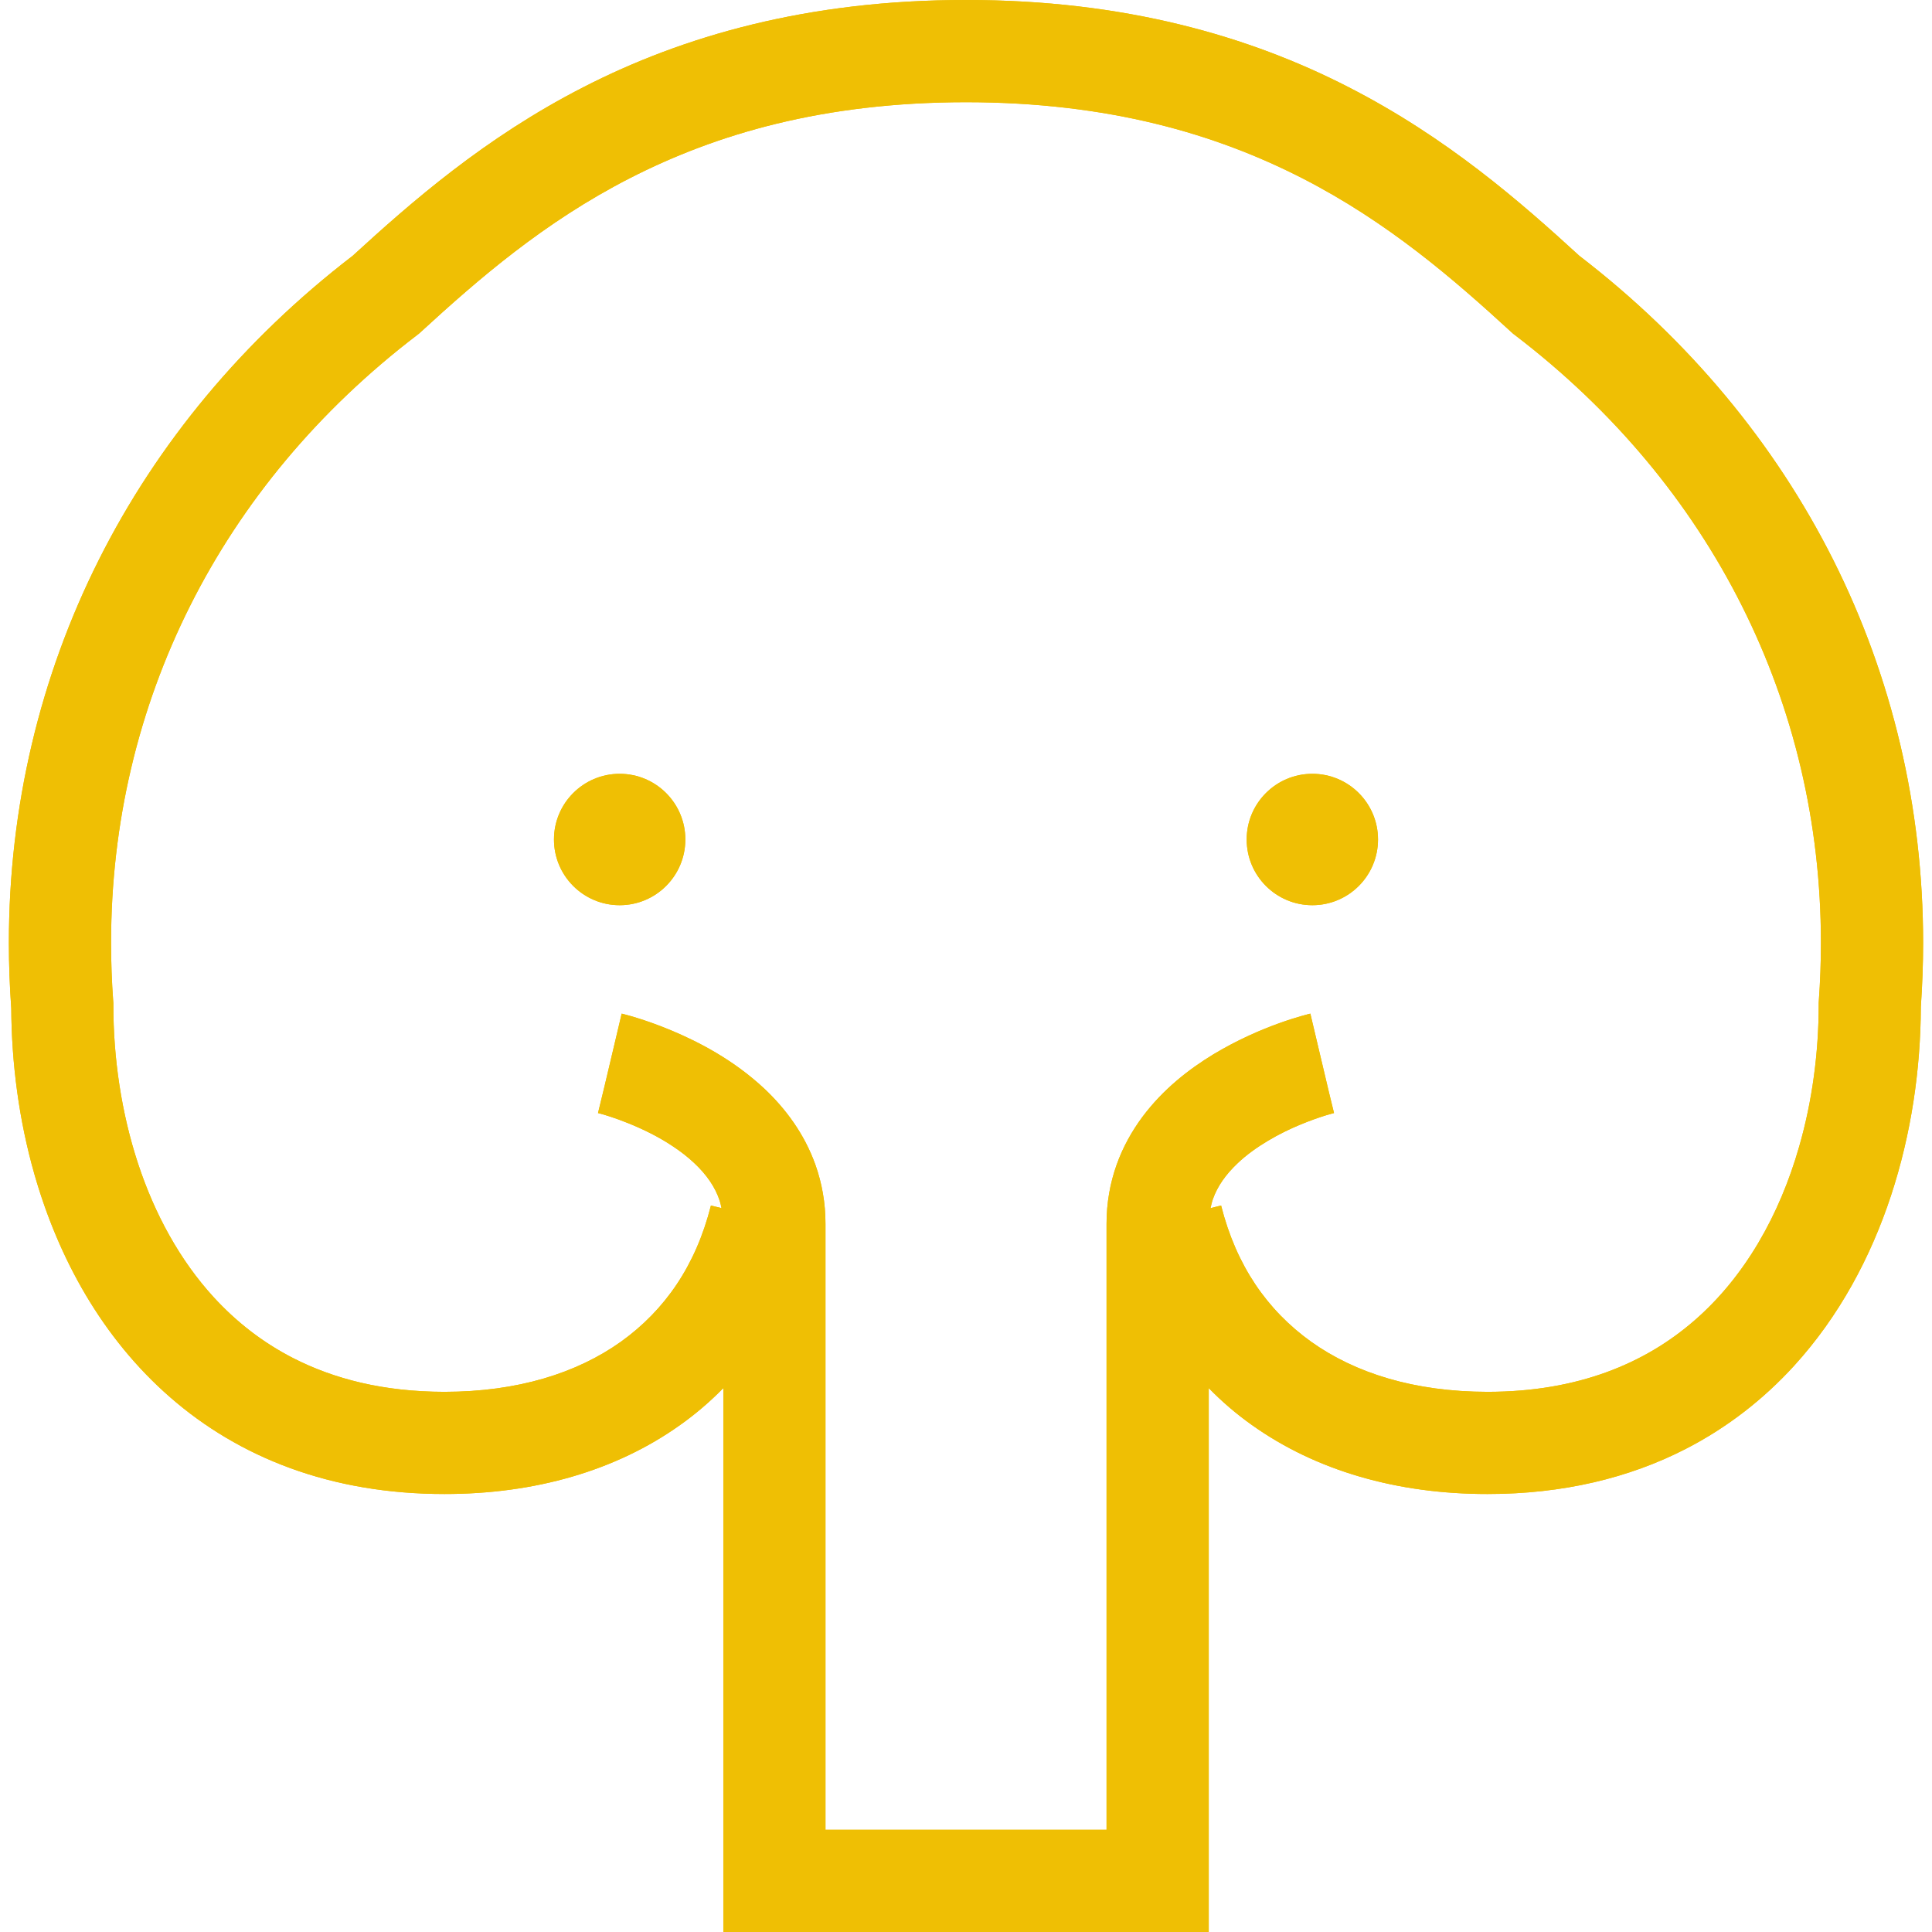
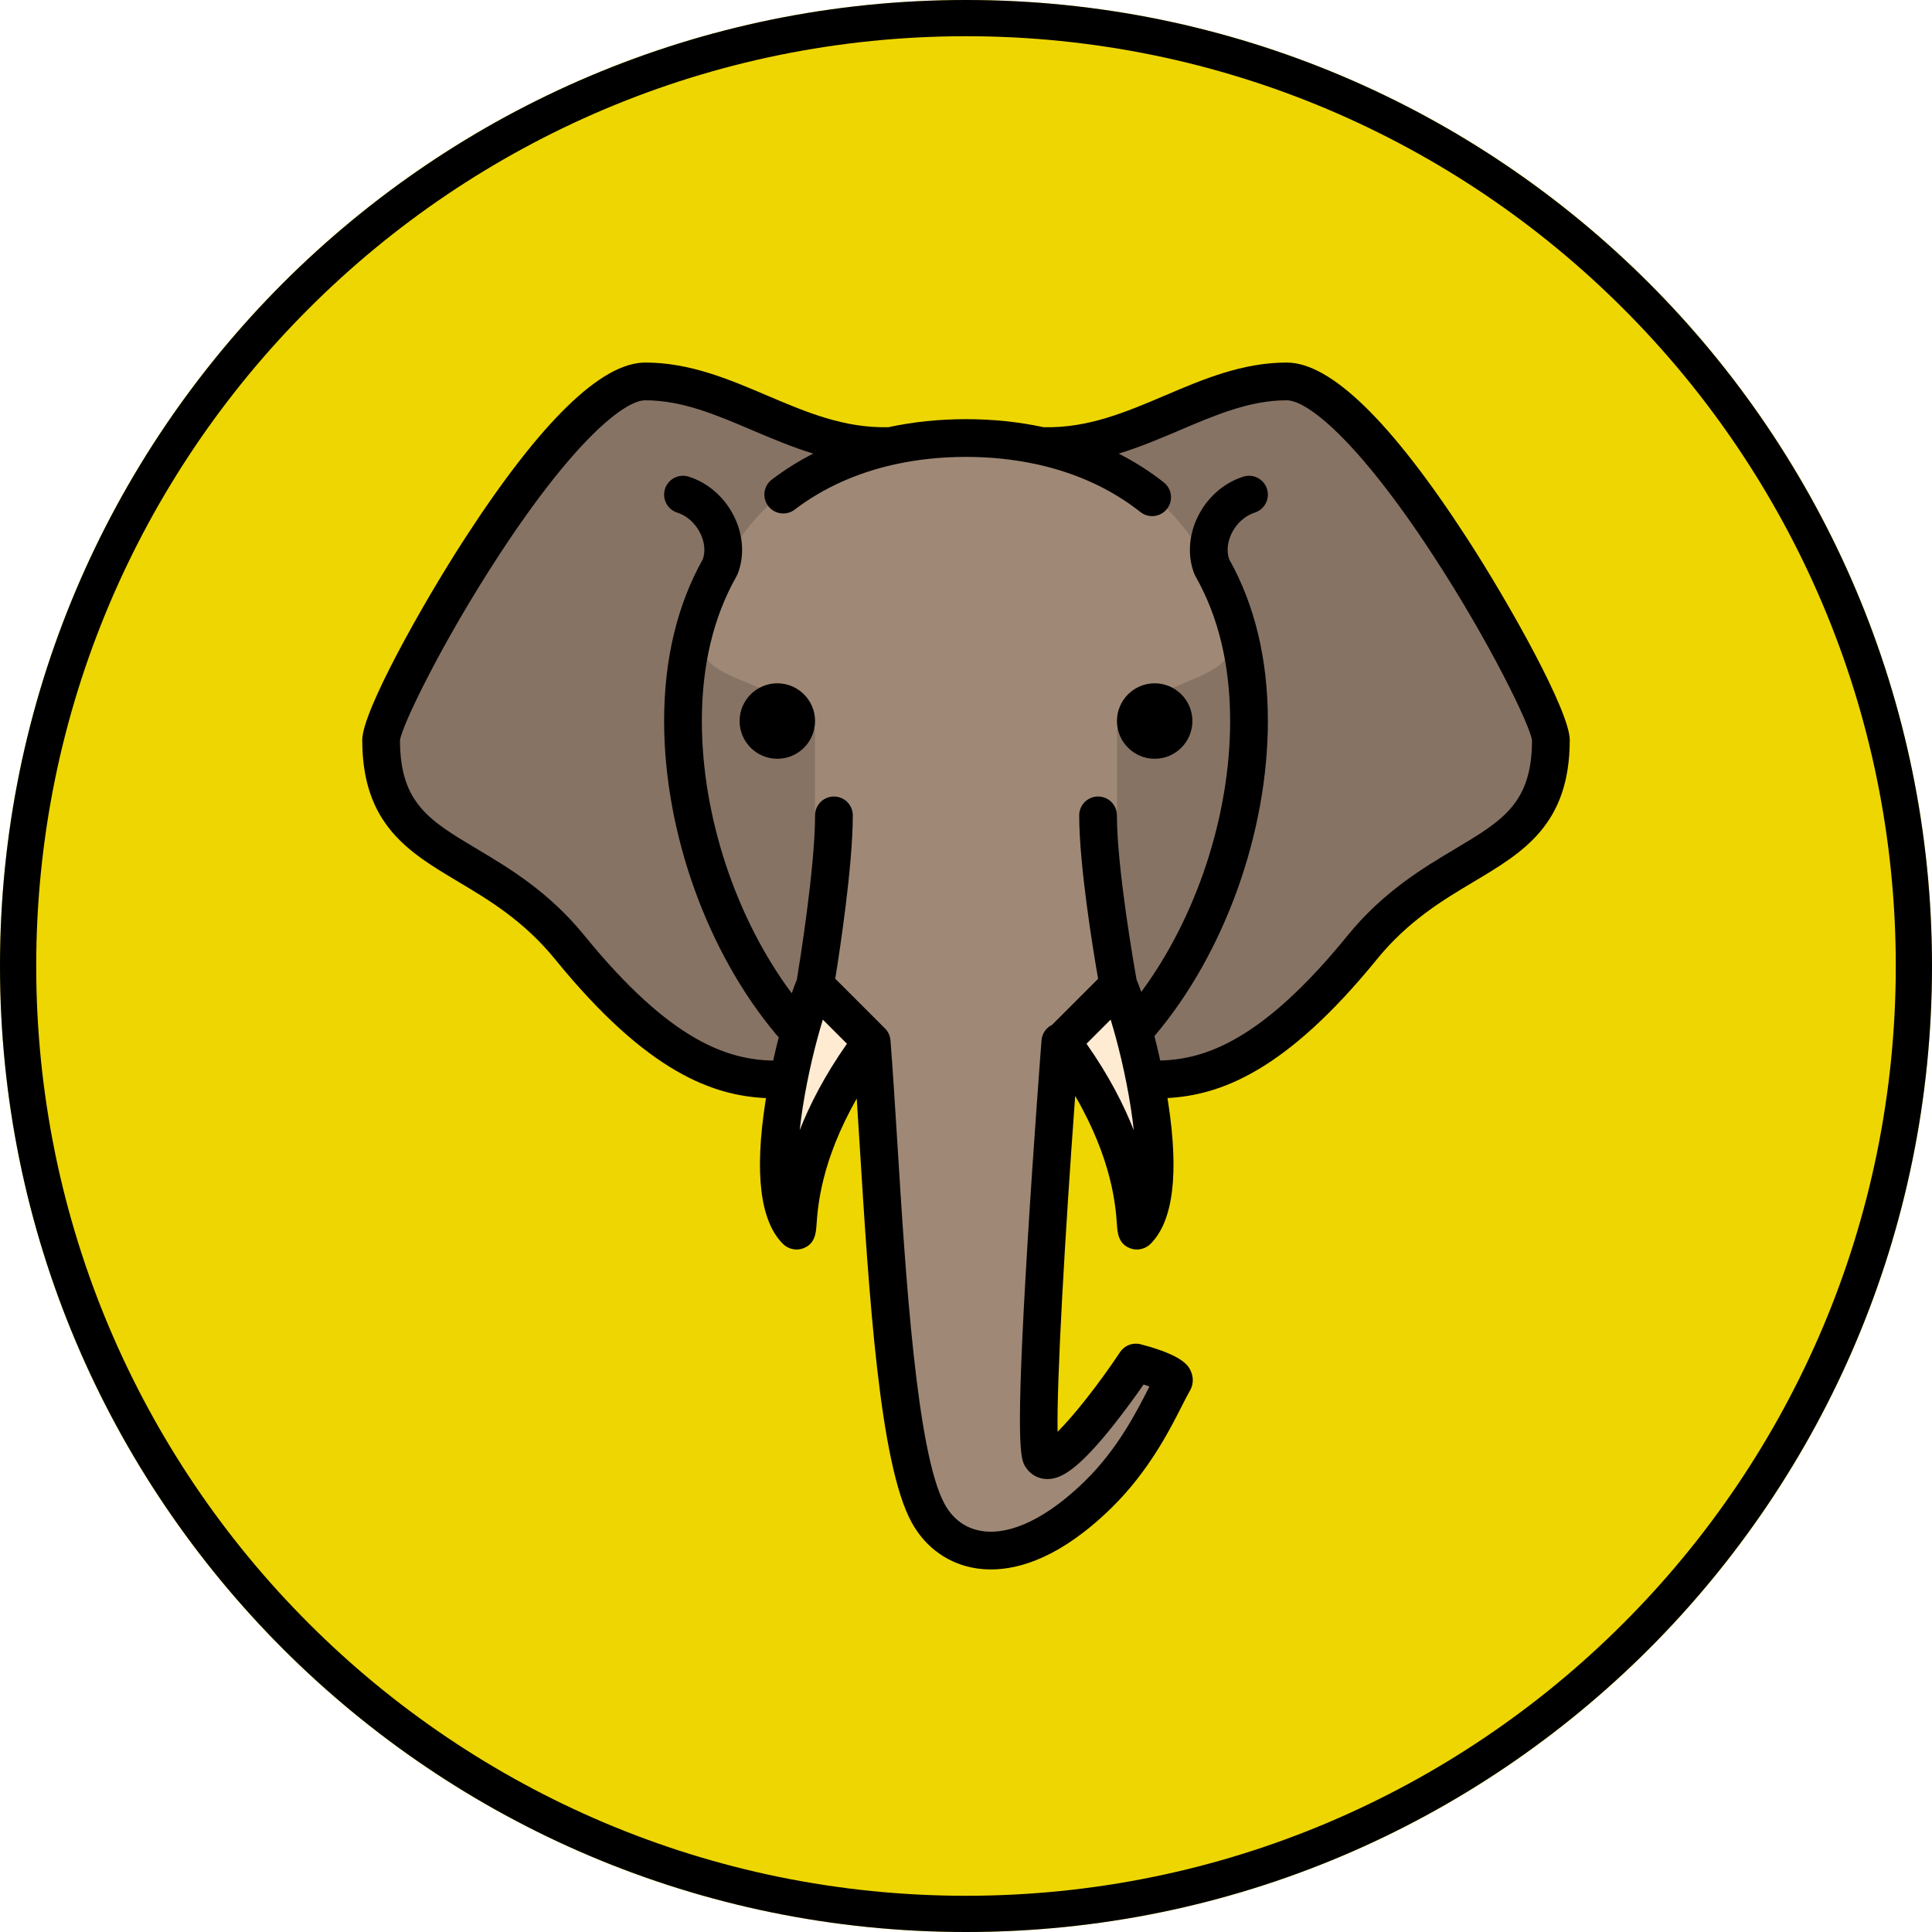
- <svg xmlns="http://www.w3.org/2000/svg" height="800px" width="800px" version="1.1" id="_x32_" viewBox="0 0 512 512" xml:space="preserve" fill="#000000">
-   <g id="SVGRepo_bgCarrier" stroke-width="0" />
-   <g id="SVGRepo_tracerCarrier" stroke-linecap="round" stroke-linejoin="round" stroke="" stroke-width="8.192">
-     <style type="text/css"> .st0{fill:#EFBF04;} </style>
+ <svg xmlns="http://www.w3.org/2000/svg" style="isolation:isolate" viewBox="0 0 800 800" width="800pt" height="800pt">
+   <defs>
+     <clipPath id="_clipPath_sXz2ZzSPkmNVMUtgxFhsBGUNUQBkdtch">
+       <rect width="800" height="800" />
+     </clipPath>
+   </defs>
+   <g clip-path="url(#_clipPath_sXz2ZzSPkmNVMUtgxFhsBGUNUQBkdtch)">
+     <circle vector-effect="non-scaling-stroke" cx="400" cy="400" r="400" fill="rgb(238,214,2)" />
+     <path d=" M 0 400 C 0 179.234 179.234 0 400 0 C 620.766 0 800 179.234 800 400 C 800 620.766 620.766 800 400 800 C 179.234 800 0 620.766 0 400 Z  M 15 400 C 14.99 373.95 17.61 347.96 22.83 322.43 C 27.9 297.68 35.42 273.49 45.27 250.21 C 64.65 204.48 92.68 162.92 127.82 127.82 C 162.92 92.68 204.48 64.65 250.21 45.27 C 273.49 35.42 297.68 27.9 322.44 22.83 C 347.96 17.61 373.95 14.99 400 15 C 426.05 14.99 452.04 17.61 477.56 22.83 C 502.32 27.9 526.51 35.42 549.79 45.27 C 595.52 64.65 637.08 92.68 672.18 127.82 C 707.32 162.92 735.35 204.48 754.73 250.21 C 764.58 273.49 772.1 297.68 777.17 322.44 C 782.39 347.96 785.01 373.95 785 400 C 785.01 426.05 782.39 452.04 777.17 477.56 C 772.1 502.32 764.58 526.51 754.73 549.79 C 735.35 595.52 707.32 637.08 672.18 672.18 C 637.08 707.32 595.52 735.35 549.79 754.73 C 526.51 764.58 502.32 772.1 477.56 777.17 C 452.04 782.39 426.05 785.01 400 785 C 373.95 785.01 347.96 782.39 322.44 777.17 C 297.68 772.1 273.49 764.58 250.21 754.73 C 204.48 735.35 162.92 707.32 127.82 672.18 C 92.68 637.08 64.65 595.52 45.27 549.79 C 35.42 526.51 27.9 502.32 22.83 477.56 C 17.61 452.04 14.99 426.05 15 400 Z " fill-rule="evenodd" fill="rgb(0,0,0)" />
    <g>
-       <path class="st0" d="M164.217,205.066c-9.619,0-17.407,7.802-17.407,17.407c0,9.612,7.788,17.414,17.407,17.414 c9.62,0,17.407-7.802,17.407-17.414C181.625,212.869,173.837,205.066,164.217,205.066z" />
-       <path class="st0" d="M485.825,148.368c-15.503-30.841-38.275-58.285-67.276-80.573c-15.619-14.299-35.016-31.309-61.162-44.699 C331.117,9.598,298.02-0.03,256.011,0c-42.01-0.03-75.107,9.598-101.397,23.096c-26.147,13.39-45.544,30.4-61.162,44.699 c-29.002,22.288-51.773,49.732-67.262,80.573C10.571,179.447,2.351,213.95,2.351,249.888c0,5.74,0.216,11.508,0.634,17.314 c0.086,14.609,2.019,29.593,6.158,44.064c6.346,22.138,17.854,43.25,35.968,59.042c9.027,7.881,19.699,14.35,31.871,18.784 c12.186,4.441,25.829,6.842,40.813,6.835c23.94,0.015,45.471-6.18,62.474-18.308c4.11-2.914,7.917-6.187,11.421-9.756 c0,3.8,0,9.273,0,17.104V512h128.64V384.968c0-7.831,0-13.304,0-17.104c3.49,3.57,7.297,6.843,11.407,9.756 c17.003,12.128,38.527,18.322,62.467,18.308c19.974,0.015,37.597-4.283,52.48-11.926c11.162-5.718,20.738-13.275,28.714-22 c11.97-13.11,20.348-28.771,25.757-45.219c5.35-16.289,7.83-33.378,7.888-49.963c0.39-5.675,0.606-11.321,0.606-16.931 C509.649,213.95,501.429,179.447,485.825,148.368z M482.003,265.298l-0.029,0.49v0.491c0,12.496-1.672,25.403-5.163,37.532 c-5.206,18.228-14.436,34.539-27.704,46.076c-6.662,5.798-14.349,10.463-23.362,13.758c-9.028,3.288-19.426,5.199-31.54,5.206 c-19.369-0.015-35.044-4.94-46.748-13.283c-11.695-8.393-19.844-20.219-23.852-36.096l-2.798,0.692 c0.173-0.808,0.346-1.615,0.62-2.372c1.198-3.418,3.433-6.576,6.562-9.525c4.644-4.428,11.234-8.019,16.6-10.225 c2.682-1.118,5.033-1.918,6.648-2.423c0.807-0.245,1.442-0.425,1.831-0.534l0.404-0.101l0.014-0.007l0.044-0.007l-1.37-5.61 l-4.904-20.738c-0.779,0.224-12.72,2.971-25.699,10.788c-6.475,3.944-13.311,9.215-18.835,16.62 c-2.739,3.699-5.148,7.954-6.835,12.728c-1.688,4.766-2.654,10.044-2.64,15.604c0,19.707,0,30.386,0,35.866 c0,1.024,0,1.882,0,2.566c0,1.861,0,2.567,0,2.567c0,3.736,0,9.872,0,19.606v99.948H218.76v-99.948c0-9.742,0-15.871,0-19.606 c0-3.836,0-5.12,0-5.134c0-5.48,0-16.152,0-35.866c0.014-5.56-0.952-10.838-2.64-15.604c-2.971-8.379-8.047-15.042-13.512-20.204 c-8.264-7.738-17.508-12.46-24.762-15.504c-7.254-3.028-12.59-4.297-13.094-4.427l-4.565,19.311l-1.709,7.038l0.043,0.007 l0.346,0.094c2.048,0.504,11.638,3.432,19.556,8.782c3.98,2.639,7.456,5.812,9.72,9.165c1.14,1.68,2.005,3.396,2.596,5.228 c0.202,0.613,0.332,1.269,0.462,1.918l-2.798-0.692c-4.008,15.878-12.157,27.703-23.852,36.096 c-11.711,8.343-27.387,13.268-46.755,13.283c-16.152-0.022-29.247-3.389-40.121-8.949c-8.162-4.189-15.113-9.655-21.084-16.173 c-8.927-9.77-15.604-21.986-20.018-35.405c-4.413-13.412-6.547-27.978-6.532-42.046v-0.498l-0.044-0.49 c-0.375-5.17-0.563-10.312-0.563-15.403c0-31.82,7.24-62.048,20.955-89.355c13.714-27.315,33.934-51.723,60.137-71.733l0.476-0.36 l0.462-0.418c15.286-14.026,32.664-29.132,55.494-40.821c22.83-11.66,51.11-20.089,89.053-20.118 c37.929,0.029,66.209,8.458,89.039,20.118c22.822,11.688,40.2,26.795,55.486,40.821l0.447,0.41l0.49,0.368 c26.204,20.01,46.423,44.418,60.138,71.733c13.715,27.307,20.954,57.535,20.954,89.355 C482.565,254.98,482.378,260.121,482.003,265.298z" />
-       <path class="st0" d="M347.789,205.066c-9.62,0-17.407,7.802-17.407,17.407c0,9.612,7.788,17.414,17.407,17.414 c9.612,0,17.399-7.802,17.399-17.414C365.189,212.869,357.401,205.066,347.789,205.066z" />
-     </g>
-   </g>
-   <g id="SVGRepo_iconCarrier">
-     <style type="text/css"> .st0{fill:#EFBF04;} </style>
-     <g>
-       <path class="st0" d="M164.217,205.066c-9.619,0-17.407,7.802-17.407,17.407c0,9.612,7.788,17.414,17.407,17.414 c9.62,0,17.407-7.802,17.407-17.414C181.625,212.869,173.837,205.066,164.217,205.066z" />
-       <path class="st0" d="M485.825,148.368c-15.503-30.841-38.275-58.285-67.276-80.573c-15.619-14.299-35.016-31.309-61.162-44.699 C331.117,9.598,298.02-0.03,256.011,0c-42.01-0.03-75.107,9.598-101.397,23.096c-26.147,13.39-45.544,30.4-61.162,44.699 c-29.002,22.288-51.773,49.732-67.262,80.573C10.571,179.447,2.351,213.95,2.351,249.888c0,5.74,0.216,11.508,0.634,17.314 c0.086,14.609,2.019,29.593,6.158,44.064c6.346,22.138,17.854,43.25,35.968,59.042c9.027,7.881,19.699,14.35,31.871,18.784 c12.186,4.441,25.829,6.842,40.813,6.835c23.94,0.015,45.471-6.18,62.474-18.308c4.11-2.914,7.917-6.187,11.421-9.756 c0,3.8,0,9.273,0,17.104V512h128.64V384.968c0-7.831,0-13.304,0-17.104c3.49,3.57,7.297,6.843,11.407,9.756 c17.003,12.128,38.527,18.322,62.467,18.308c19.974,0.015,37.597-4.283,52.48-11.926c11.162-5.718,20.738-13.275,28.714-22 c11.97-13.11,20.348-28.771,25.757-45.219c5.35-16.289,7.83-33.378,7.888-49.963c0.39-5.675,0.606-11.321,0.606-16.931 C509.649,213.95,501.429,179.447,485.825,148.368z M482.003,265.298l-0.029,0.49v0.491c0,12.496-1.672,25.403-5.163,37.532 c-5.206,18.228-14.436,34.539-27.704,46.076c-6.662,5.798-14.349,10.463-23.362,13.758c-9.028,3.288-19.426,5.199-31.54,5.206 c-19.369-0.015-35.044-4.94-46.748-13.283c-11.695-8.393-19.844-20.219-23.852-36.096l-2.798,0.692 c0.173-0.808,0.346-1.615,0.62-2.372c1.198-3.418,3.433-6.576,6.562-9.525c4.644-4.428,11.234-8.019,16.6-10.225 c2.682-1.118,5.033-1.918,6.648-2.423c0.807-0.245,1.442-0.425,1.831-0.534l0.404-0.101l0.014-0.007l0.044-0.007l-1.37-5.61 l-4.904-20.738c-0.779,0.224-12.72,2.971-25.699,10.788c-6.475,3.944-13.311,9.215-18.835,16.62 c-2.739,3.699-5.148,7.954-6.835,12.728c-1.688,4.766-2.654,10.044-2.64,15.604c0,19.707,0,30.386,0,35.866 c0,1.024,0,1.882,0,2.566c0,1.861,0,2.567,0,2.567c0,3.736,0,9.872,0,19.606v99.948H218.76v-99.948c0-9.742,0-15.871,0-19.606 c0-3.836,0-5.12,0-5.134c0-5.48,0-16.152,0-35.866c0.014-5.56-0.952-10.838-2.64-15.604c-2.971-8.379-8.047-15.042-13.512-20.204 c-8.264-7.738-17.508-12.46-24.762-15.504c-7.254-3.028-12.59-4.297-13.094-4.427l-4.565,19.311l-1.709,7.038l0.043,0.007 l0.346,0.094c2.048,0.504,11.638,3.432,19.556,8.782c3.98,2.639,7.456,5.812,9.72,9.165c1.14,1.68,2.005,3.396,2.596,5.228 c0.202,0.613,0.332,1.269,0.462,1.918l-2.798-0.692c-4.008,15.878-12.157,27.703-23.852,36.096 c-11.711,8.343-27.387,13.268-46.755,13.283c-16.152-0.022-29.247-3.389-40.121-8.949c-8.162-4.189-15.113-9.655-21.084-16.173 c-8.927-9.77-15.604-21.986-20.018-35.405c-4.413-13.412-6.547-27.978-6.532-42.046v-0.498l-0.044-0.49 c-0.375-5.17-0.563-10.312-0.563-15.403c0-31.82,7.24-62.048,20.955-89.355c13.714-27.315,33.934-51.723,60.137-71.733l0.476-0.36 l0.462-0.418c15.286-14.026,32.664-29.132,55.494-40.821c22.83-11.66,51.11-20.089,89.053-20.118 c37.929,0.029,66.209,8.458,89.039,20.118c22.822,11.688,40.2,26.795,55.486,40.821l0.447,0.41l0.49,0.368 c26.204,20.01,46.423,44.418,60.138,71.733c13.715,27.307,20.954,57.535,20.954,89.355 C482.565,254.98,482.378,260.121,482.003,265.298z" />
-       <path class="st0" d="M347.789,205.066c-9.62,0-17.407,7.802-17.407,17.407c0,9.612,7.788,17.414,17.407,17.414 c9.612,0,17.399-7.802,17.399-17.414C365.189,212.869,357.401,205.066,347.789,205.066z" />
+       <g>
+         <path d=" M 532.812 157.942 C 497.656 157.942 470.312 185.938 431.25 184.698 L 407.812 306.379 L 459.139 373.497 L 473.242 453.711 L 509.375 439.192 C 514.672 436.158 545.766 420.346 564.062 392.317 C 594.28 346.026 642.187 357.161 642.187 306.38 C 642.187 292.057 567.969 157.942 532.812 157.942 Z " fill="rgb(135,115,100)" />
+         <path d=" M 368.75 184.698 C 329.687 185.937 302.344 157.942 267.187 157.942 C 232.031 157.942 157.813 292.057 157.813 306.379 C 157.813 357.16 203.719 347.395 235.937 392.316 C 256.896 421.539 286.223 437.895 290.625 439.191 L 322.852 448.828 C 328.711 445.247 331.315 437.435 335.547 422.461 L 342.3 371.618 L 392.187 306.379 L 368.75 184.698 Z " fill="rgb(135,115,100)" />
+       </g>
+       <g>
+         <path d=" M 330.042 499.112 C 331.602 486.237 337.836 462.182 360.937 431.379 L 337.5 407.941 C 331.883 420.299 317.211 474.004 324.448 499.667 C 325.291 502.657 329.668 502.195 330.042 499.112 Z " fill="rgb(255,235,210)" />
+         <path d=" M 463.108 407.941 L 439.671 431.379 C 462.761 462.165 469.001 486.212 470.564 499.092 C 470.939 502.18 475.323 502.642 476.166 499.647 C 483.39 473.978 468.724 420.296 463.108 407.941 Z " fill="rgb(255,235,210)" />
+       </g>
+       <path d=" M 509.375 267.316 C 509.375 251.691 494.727 181.379 400 181.379 C 305.273 181.379 290.625 251.691 290.625 267.316 C 290.625 282.941 329.687 282.941 337.5 302.473 C 337.5 302.473 337.5 348.275 337.5 356.986 C 337.5 365.697 329.687 407.941 329.687 407.941 L 361.569 439.823 C 365.861 499.588 369.266 599.351 384.375 626.691 C 394.629 645.246 421.113 651.707 454.687 618.879 C 468.407 605.465 476.519 590.227 481.619 580.219 C 483.951 575.643 482.088 570.079 477.494 567.782 L 477.494 567.782 C 473.407 565.739 468.467 566.954 465.829 570.686 C 456.638 583.688 436.113 611.036 431.25 603.255 C 427.034 596.51 435.916 473.375 438.423 439.832 L 470.312 407.941 C 470.312 407.941 462.5 365.697 462.5 356.986 C 462.5 348.275 462.5 302.473 462.5 302.473 C 470.312 282.941 509.375 282.941 509.375 267.316 Z " fill="rgb(159,137,118)" />
+       <path d=" M 321.875 282.941 C 313.26 282.941 306.25 289.951 306.25 298.566 C 306.25 307.182 313.26 314.191 321.875 314.191 C 330.49 314.191 337.5 307.182 337.5 298.566 C 337.5 289.951 330.49 282.941 321.875 282.941 Z " fill="rgb(0,0,0)" />
+       <path d=" M 478.125 282.941 C 469.51 282.941 462.5 289.951 462.5 298.566 C 462.5 307.182 469.51 314.191 478.125 314.191 C 486.74 314.191 493.75 307.182 493.75 298.566 C 493.75 289.951 486.74 282.941 478.125 282.941 Z " fill="rgb(0,0,0)" />
+       <path d=" M 607.234 222.532 C 576.018 174.489 550.979 150.129 532.812 150.129 C 514.419 150.129 498.229 157.021 482.573 163.687 C 466.102 170.699 450.522 177.322 432.132 176.895 C 421.948 174.706 411.202 173.566 400 173.566 C 388.808 173.566 378.056 174.702 367.865 176.895 C 349.483 177.32 333.898 170.699 317.427 163.687 C 301.771 157.021 285.581 150.129 267.187 150.129 C 249.021 150.129 223.982 174.489 192.766 222.532 C 174.837 250.126 150 294.614 150 306.379 C 150 341.414 169.246 352.883 189.621 365.025 C 202.4 372.641 216.885 381.272 229.877 397.246 C 268.305 444.493 295.575 453.668 317.185 454.706 C 317.094 455.266 317.004 455.825 316.918 456.387 C 312.354 485.927 314.792 505.656 324.164 515.028 C 325.704 516.568 327.768 517.394 329.856 517.393 C 330.783 517.393 331.715 517.23 332.608 516.896 C 337.561 515.044 337.881 510.419 338.115 507.043 C 338.611 499.896 339.935 480.86 354.763 454.89 C 355.164 461.083 355.565 467.535 355.978 474.163 C 359.823 536.101 364.182 606.303 377.538 630.471 C 383.363 641.012 392.939 647.753 404.502 649.452 C 406.283 649.714 408.228 649.871 410.33 649.871 C 422.32 649.871 439.417 644.738 460.15 624.466 C 475.584 609.375 484.259 592.286 489.44 582.075 C 490.718 579.559 491.821 577.385 492.638 576.024 C 494.088 573.607 494.305 570.716 493.23 568.093 C 492.335 565.903 490.471 561.348 472.274 556.63 C 469.053 555.795 465.656 557.092 463.811 559.862 C 454.832 573.346 444.481 586.397 437.924 592.86 C 437.544 571.409 440.935 512.153 445.21 453.8 C 460.627 480.325 461.992 499.798 462.494 507.043 C 462.729 510.42 463.049 515.044 468.001 516.896 C 468.895 517.23 469.826 517.394 470.753 517.393 C 472.843 517.393 474.906 516.567 476.446 515.028 C 485.818 505.656 488.257 485.926 483.692 456.387 C 483.604 455.815 483.513 455.246 483.421 454.677 C 504.935 453.496 532.055 444.055 570.125 397.246 C 583.116 381.272 597.601 372.641 610.381 365.025 C 630.754 352.883 650 341.415 650 306.379 C 650 294.614 625.163 250.126 607.234 222.532 Z  M 331.135 467.991 C 331.445 465.142 331.848 462.074 332.358 458.773 C 334.548 444.6 337.905 431.374 340.714 422.205 L 350.7 432.191 C 341.427 445.413 335.259 457.503 331.135 467.991 Z  M 449.908 432.19 L 459.895 422.204 C 462.703 431.373 466.06 444.598 468.25 458.772 C 468.76 462.073 469.163 465.141 469.473 467.99 C 465.349 457.502 459.182 445.413 449.908 432.19 Z  M 602.38 351.604 C 589.175 359.473 572.739 369.267 558.001 387.388 C 522.392 431.17 498.781 438.621 480.443 439.158 C 479.664 435.623 478.845 432.218 478.015 428.996 C 478.139 428.867 478.267 428.743 478.384 428.604 C 507.138 394.485 525 344.658 525 298.566 C 525 273.065 519.604 250.534 508.979 231.573 C 507.872 228.451 508.196 224.635 509.915 221.022 C 511.919 216.811 515.517 213.537 519.541 212.267 C 523.655 210.968 525.938 206.579 524.638 202.464 C 523.339 198.35 518.95 196.065 514.835 197.367 C 506.631 199.958 499.694 206.134 495.805 214.312 C 492.167 221.96 491.715 230.475 494.564 237.675 C 494.592 237.744 494.632 237.805 494.661 237.873 C 494.737 238.05 494.826 238.222 494.916 238.396 C 494.993 238.543 495.062 238.697 495.146 238.838 C 504.587 255.513 509.375 275.605 509.375 298.568 C 509.375 337.744 495.435 379.788 472.572 410.737 C 471.867 408.729 471.212 407.018 470.635 405.658 C 469.489 399.247 462.5 359.251 462.5 337.631 C 462.5 333.316 459.002 329.818 454.688 329.818 C 450.373 329.818 446.875 333.316 446.875 337.631 C 446.875 358.442 452.632 393.393 454.704 405.3 L 435.63 424.374 C 433.23 425.552 431.495 427.921 431.273 430.778 C 431.241 431.189 428.065 472.338 425.527 513.913 C 420.248 600.394 422.676 604.276 424.625 607.396 C 426.594 610.547 429.827 612.384 433.495 612.437 C 438.646 612.531 445.633 609.759 461.733 589.292 C 466.479 583.258 470.767 577.279 473.547 573.295 C 474.389 573.573 475.199 573.856 475.949 574.133 C 475.805 574.417 475.657 574.708 475.507 575.005 C 470.761 584.356 462.816 600.008 449.226 613.295 C 433.78 628.396 418.706 635.746 406.771 633.994 C 398.283 632.747 393.625 627.28 391.212 622.914 C 379.557 601.824 374.941 527.479 371.571 473.195 C 370.61 457.726 369.703 443.113 368.725 430.763 C 368.724 430.742 368.719 430.722 368.717 430.701 C 368.709 430.615 368.696 430.529 368.687 430.443 C 368.674 430.338 368.659 430.232 368.643 430.128 C 368.632 430.063 368.624 429.995 368.612 429.931 C 368.598 429.852 368.576 429.774 368.56 429.695 C 368.537 429.594 368.513 429.493 368.486 429.392 C 368.468 429.321 368.454 429.248 368.434 429.178 C 368.413 429.106 368.385 429.037 368.361 428.967 C 368.33 428.868 368.296 428.771 368.26 428.673 C 368.232 428.6 368.21 428.523 368.181 428.451 C 368.155 428.389 368.123 428.329 368.097 428.267 C 368.054 428.167 368.009 428.069 367.961 427.972 C 367.927 427.9 367.896 427.826 367.859 427.756 C 367.832 427.704 367.799 427.654 367.771 427.603 C 367.77 427.601 367.769 427.599 367.768 427.597 C 367.712 427.496 367.654 427.397 367.595 427.3 C 367.553 427.231 367.514 427.16 367.47 427.093 C 367.442 427.051 367.409 427.012 367.381 426.97 C 367.377 426.965 367.373 426.96 367.37 426.955 C 367.305 426.859 367.236 426.765 367.166 426.672 C 367.114 426.604 367.064 426.533 367.011 426.467 C 366.978 426.426 366.94 426.388 366.906 426.348 C 366.906 426.347 366.905 426.347 366.904 426.346 C 366.832 426.261 366.759 426.177 366.683 426.094 C 366.618 426.023 366.554 425.952 366.487 425.885 C 366.478 425.875 366.47 425.865 366.461 425.855 L 345.86 405.255 C 347.773 393.411 353.124 358.429 353.124 337.63 C 353.124 333.315 349.626 329.817 345.312 329.817 C 340.997 329.817 337.499 333.315 337.499 337.63 C 337.499 359.23 331.04 399.14 329.951 405.707 C 329.325 407.185 328.611 409.066 327.839 411.295 C 304.733 380.293 290.625 337.978 290.625 298.566 C 290.625 275.602 295.415 255.507 304.857 238.832 C 304.937 238.702 304.999 238.56 305.07 238.424 C 305.166 238.242 305.258 238.06 305.338 237.874 C 305.367 237.806 305.407 237.745 305.436 237.675 C 308.285 230.475 307.834 221.96 304.195 214.312 C 300.306 206.134 293.369 199.958 285.165 197.367 C 281.049 196.066 276.661 198.35 275.362 202.464 C 274.062 206.578 276.345 210.968 280.459 212.267 C 284.483 213.537 288.081 216.811 290.085 221.022 C 291.803 224.635 292.128 228.45 291.021 231.572 C 280.396 250.535 275 273.066 275 298.566 C 275 344.651 292.858 394.475 321.606 428.593 C 321.875 428.911 322.17 429.193 322.475 429.458 C 321.684 432.547 320.904 435.802 320.161 439.173 C 301.738 438.781 278 431.65 241.999 387.387 C 227.261 369.267 210.826 359.473 197.62 351.603 C 177.708 339.737 165.674 332.564 165.625 306.535 C 166.412 300.5 182.906 266.15 206.773 229.656 C 237.62 182.49 258.597 165.754 267.187 165.754 C 282.394 165.754 296.438 171.733 311.307 178.063 C 319.531 181.563 327.895 185.11 336.74 187.823 C 330.661 190.927 324.928 194.521 319.589 198.596 C 316.159 201.213 315.5 206.115 318.117 209.546 C 320.734 212.977 325.637 213.637 329.067 211.018 C 340.716 202.13 354.619 195.853 370.133 192.378 C 370.336 192.341 370.537 192.3 370.734 192.249 C 379.97 190.229 389.767 189.191 400 189.191 C 410.264 189.191 420.074 190.239 429.32 192.265 C 429.5 192.311 429.684 192.346 429.868 192.378 C 445.967 195.981 460.318 202.599 472.235 212.03 C 473.671 213.166 475.381 213.718 477.078 213.718 C 479.384 213.718 481.667 212.701 483.209 210.753 C 485.887 207.369 485.314 202.456 481.932 199.778 C 476.157 195.208 469.896 191.231 463.232 187.828 C 472.088 185.115 480.461 181.567 488.693 178.063 C 503.562 171.732 517.606 165.754 532.812 165.754 C 541.403 165.754 562.38 182.489 593.227 229.656 C 617.094 266.151 633.588 300.5 634.375 306.535 C 634.326 332.564 622.292 339.737 602.38 351.604 Z " fill="rgb(0,0,0)" />
    </g>
  </g>
</svg>
